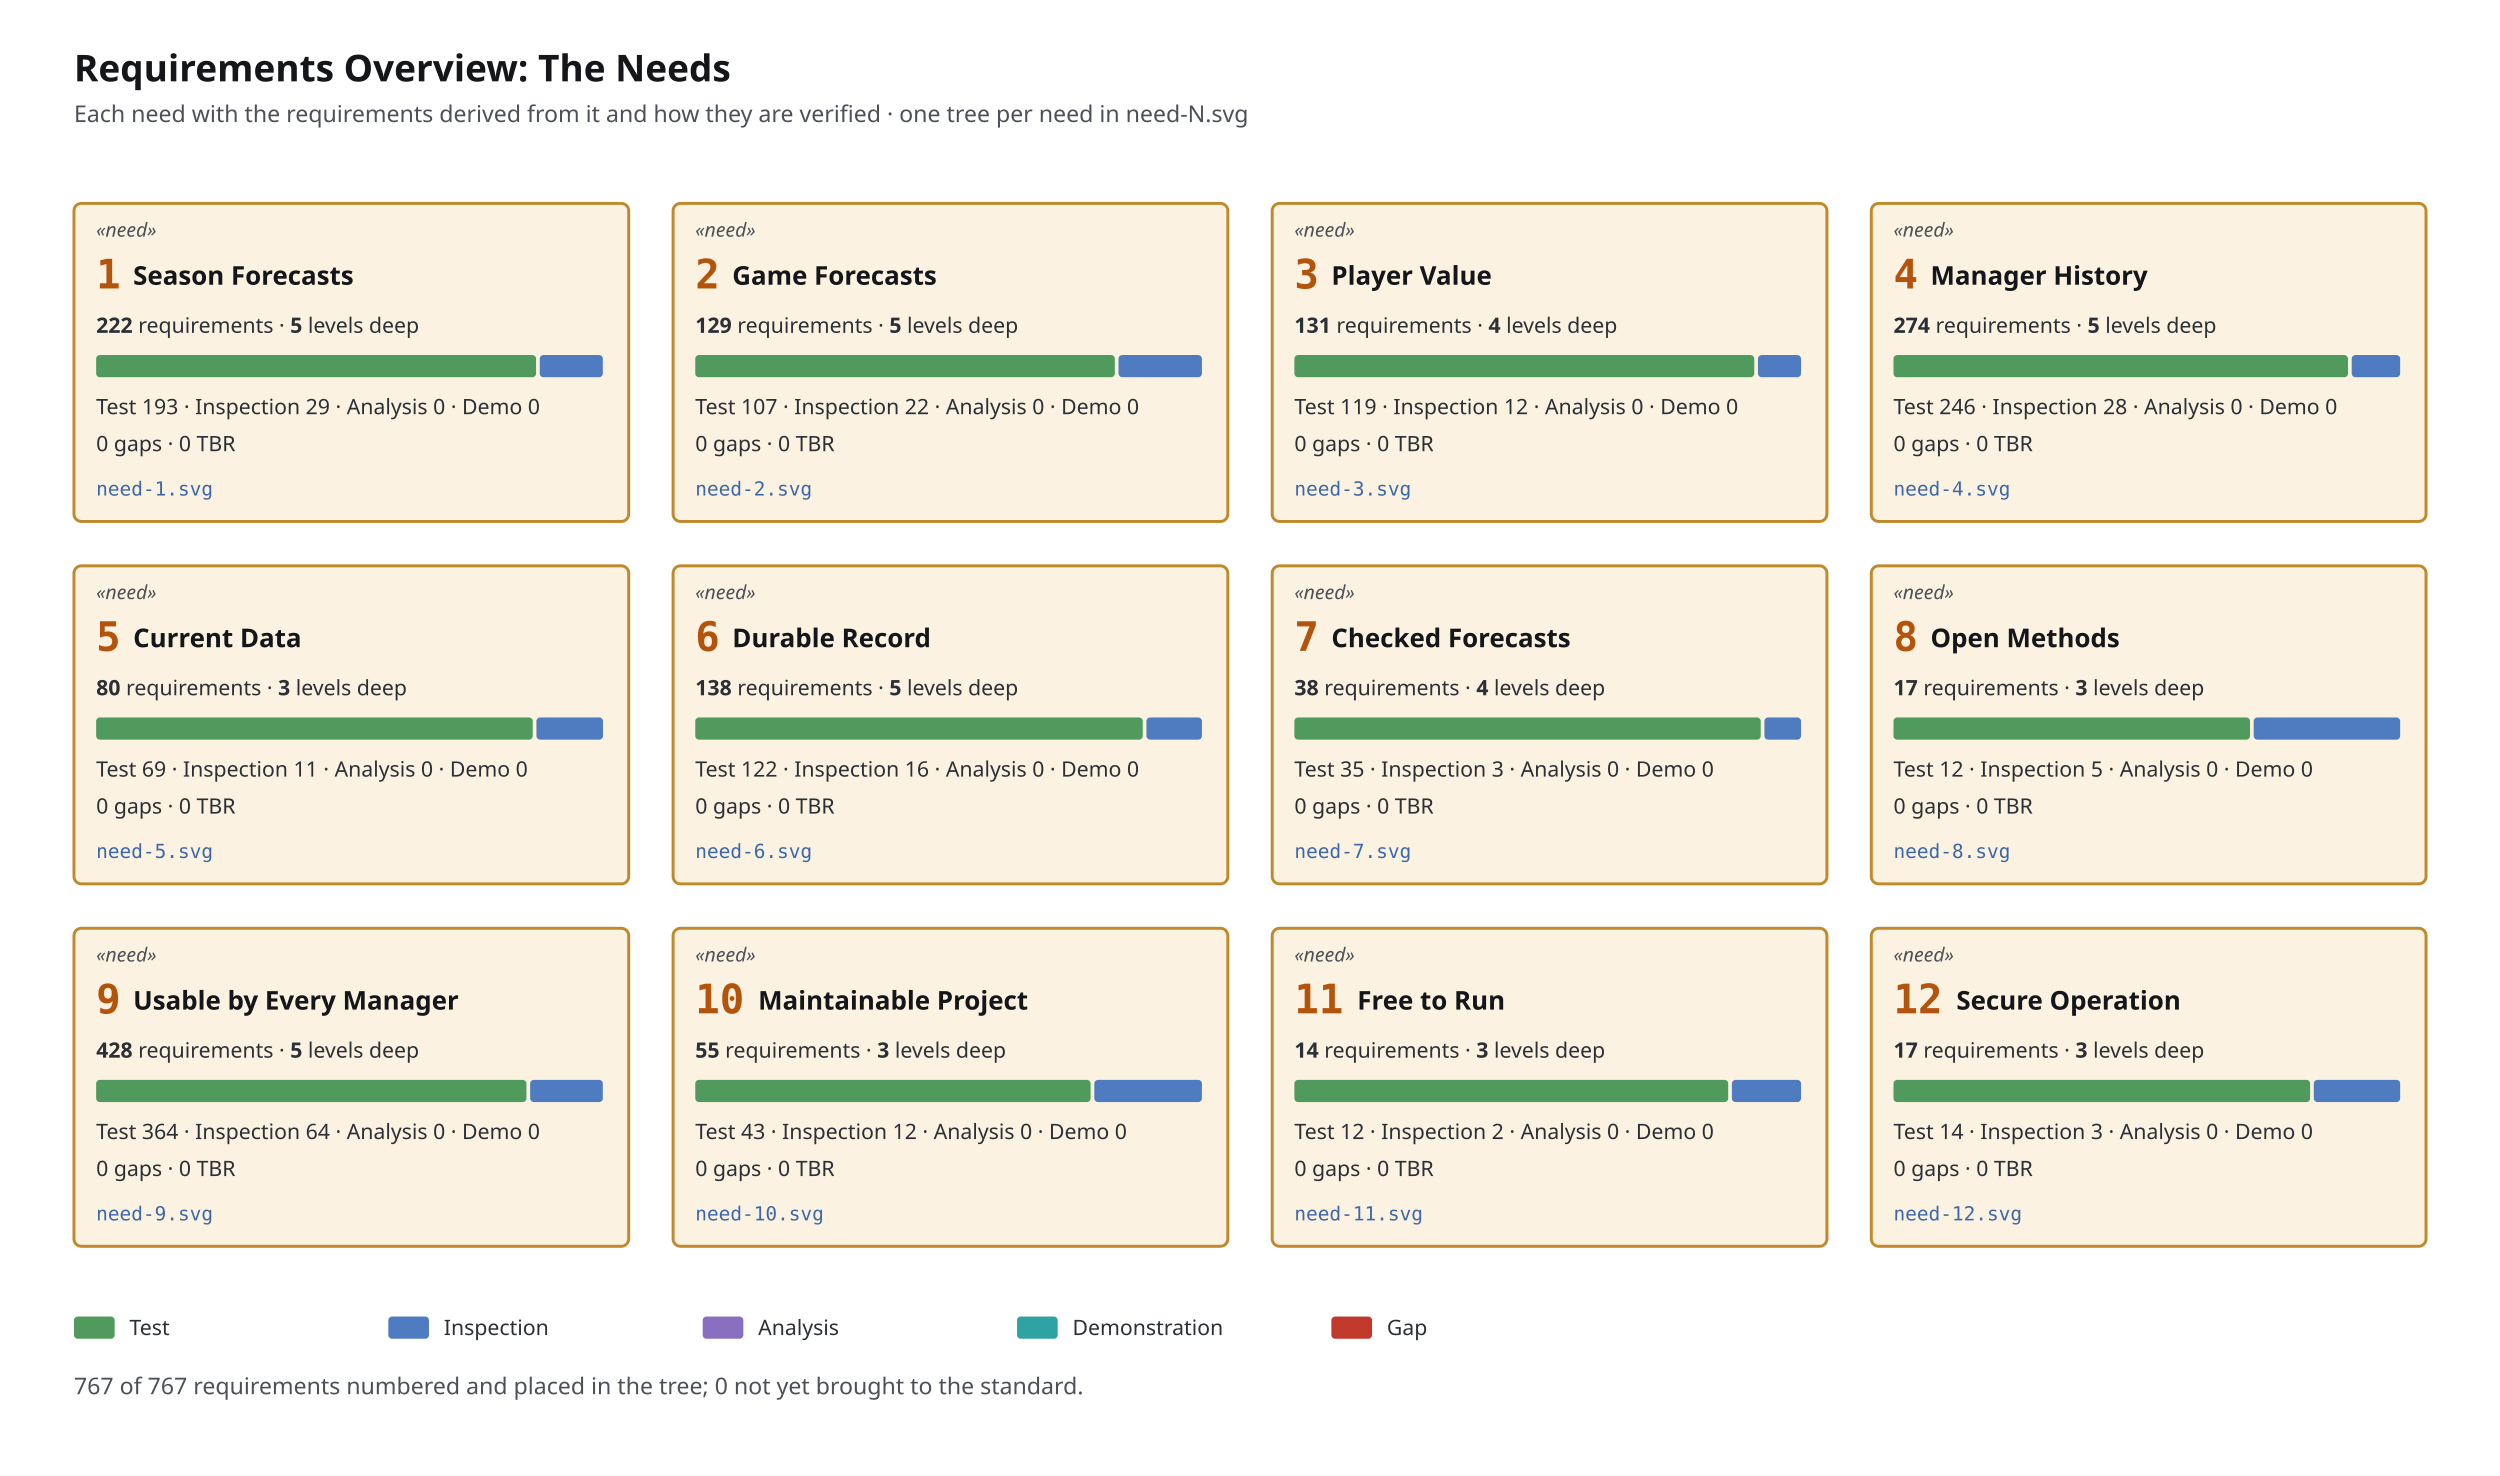
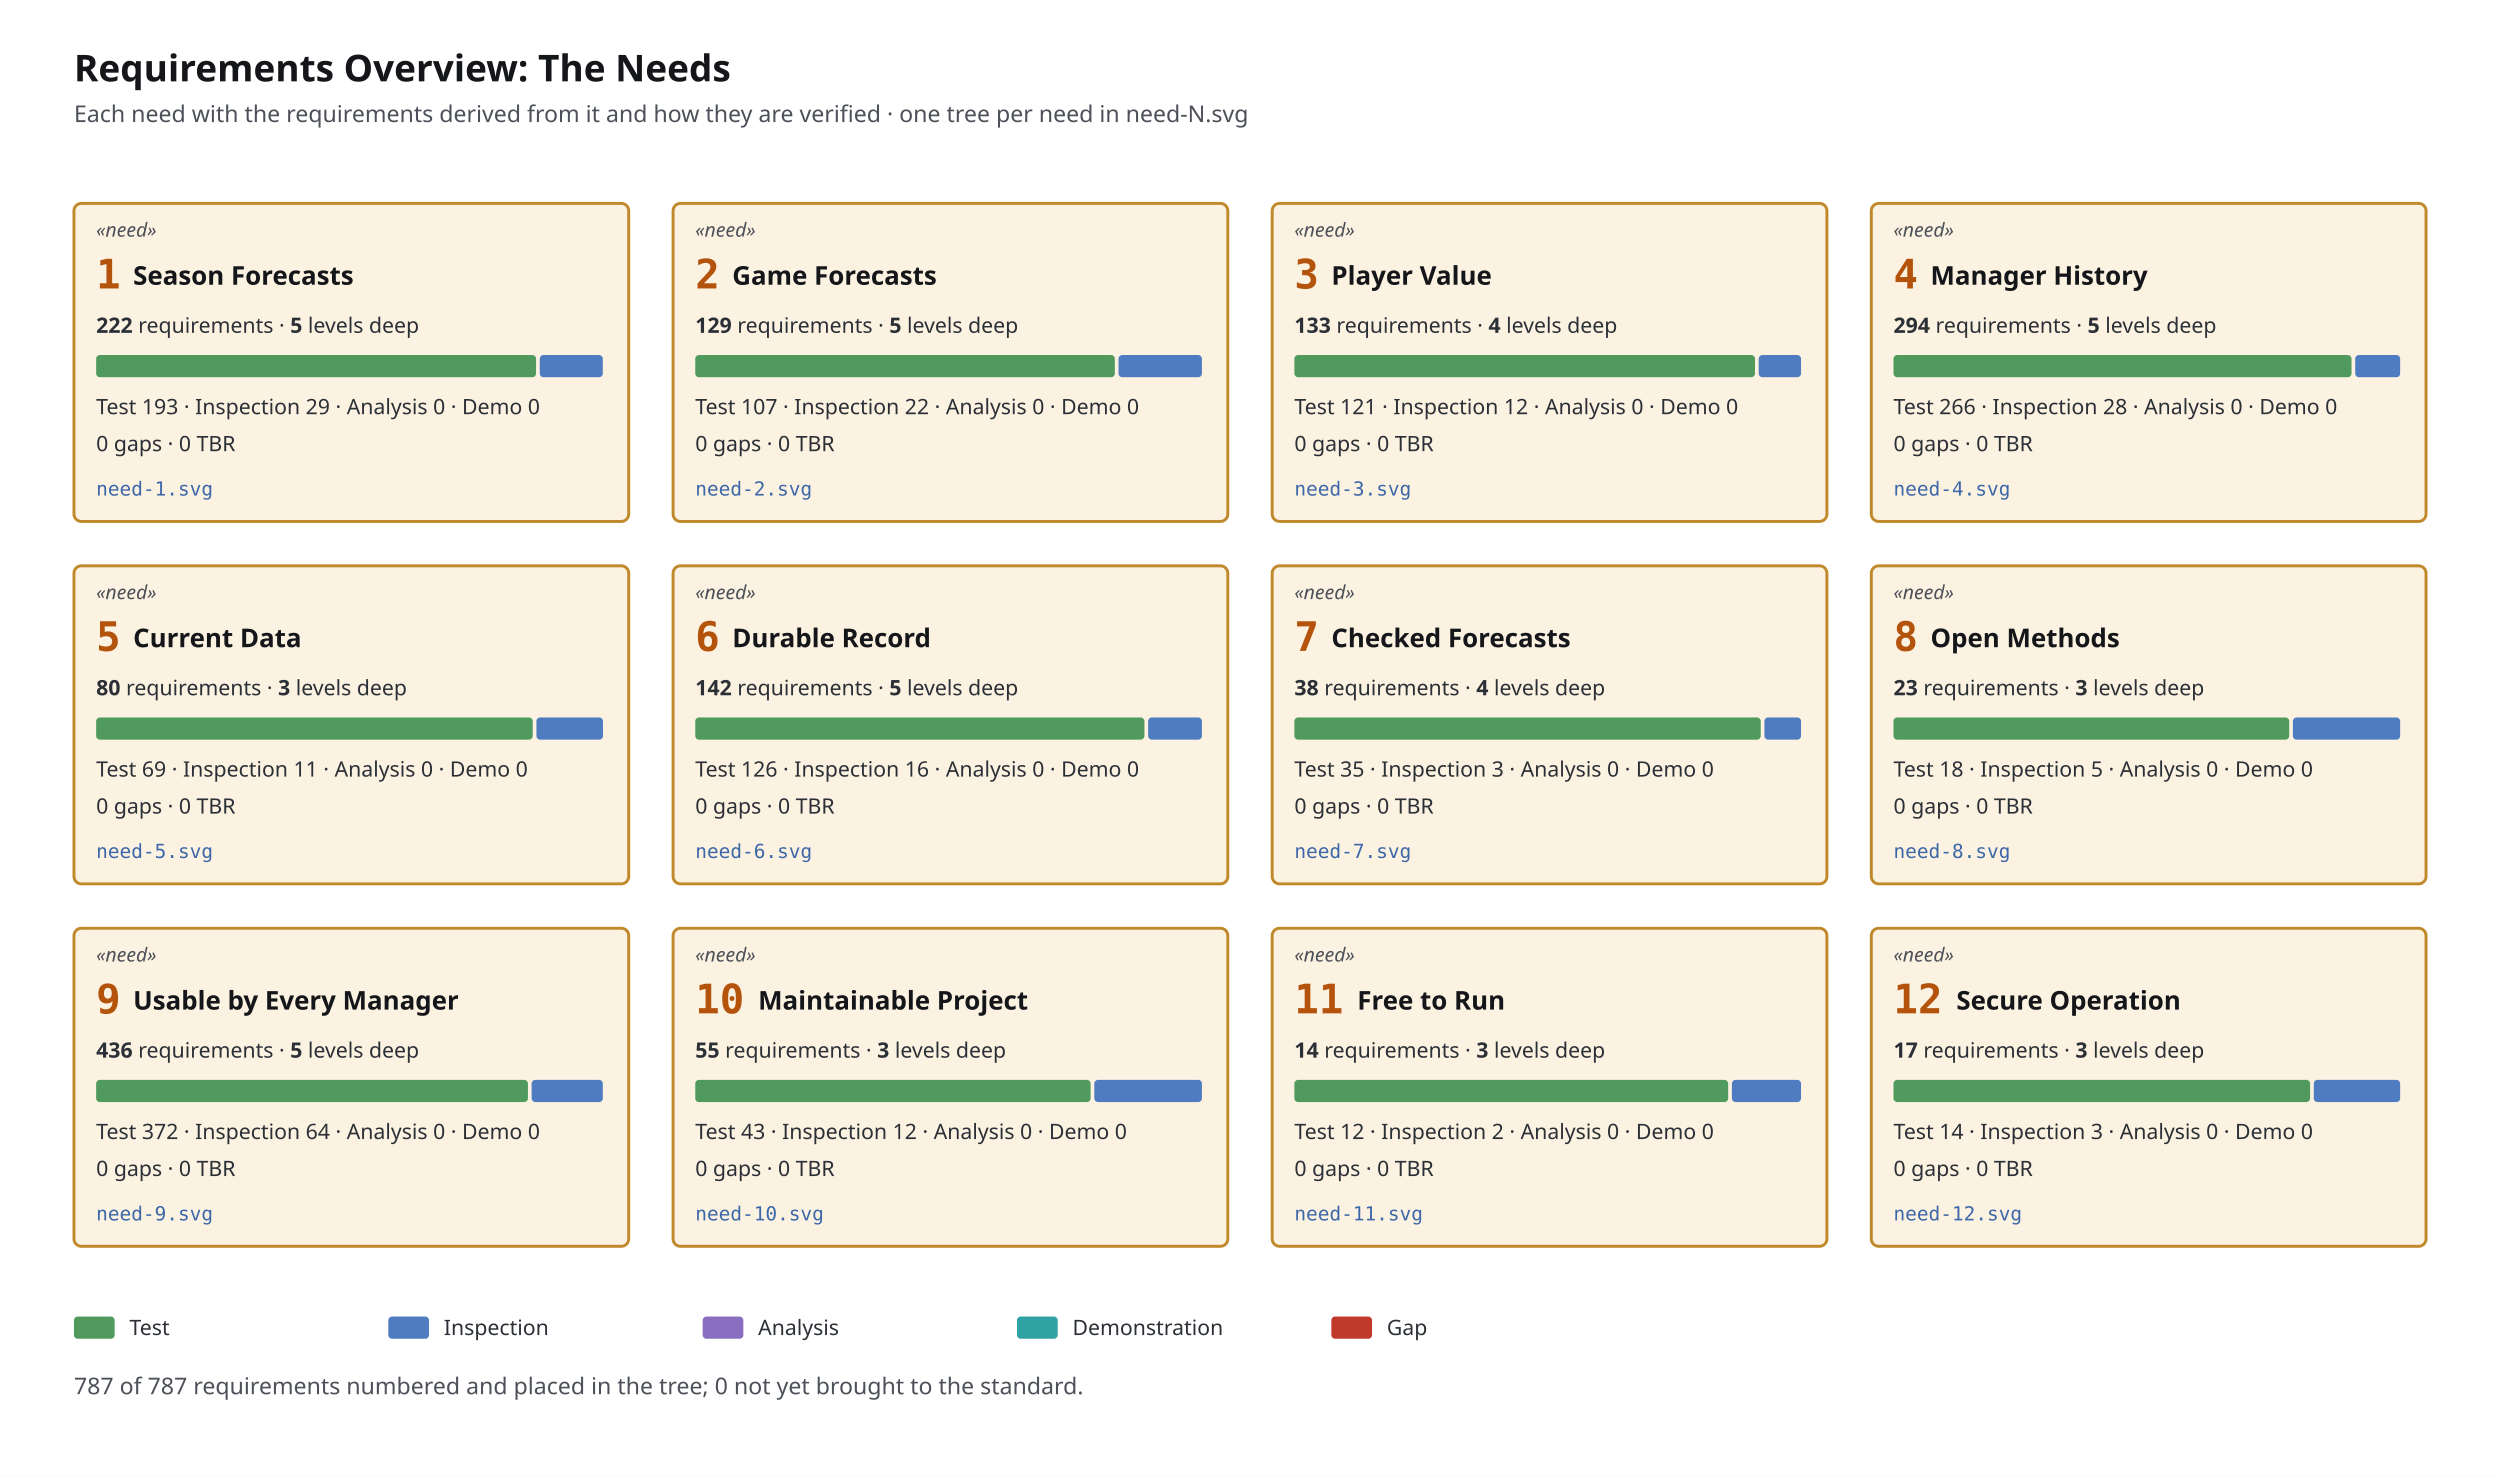
<svg xmlns="http://www.w3.org/2000/svg" viewBox="0 0 1352 798" width="1352" height="798">
  <style>
text { font-family: 'Segoe UI', system-ui, sans-serif; }
.bg { fill: #ffffff; }
.title { font-size: 20px; font-weight: 700; fill: #14161a; }
.sub { font-size: 12.5px; fill: #4c5058; }
.col { font-size: 11.5px; font-weight: 700; fill: #6b6f78; letter-spacing: 0.08em; }
.req { fill: #ffffff; stroke: #2b2f36; stroke-width: 1.4; }
.need { fill: #fbf2e1; stroke: #c08a2c; stroke-width: 1.6; }
.ext { fill: #f4f4f2; stroke: #9a9890; stroke-width: 1.2; stroke-dasharray: 4 3; }
.hdr { fill: #eef1f6; } .needhdr { fill: #f5e2bd; } .exthdr { fill: #e9e8e4; }
.ster { font-size: 10.5px; fill: #4c5058; font-style: italic; }
.rid { font-size: 12.5px; font-weight: 800; fill: #14161a; font-family: ui-monospace, Consolas, monospace; }
.rname { font-size: 12.5px; font-weight: 700; fill: #14161a; }
.rtext { font-size: 11px; fill: #2b2f36; }
.spec { font-size: 10.5px; fill: #3c67a8; font-family: ui-monospace, Consolas, monospace; }
.tc { fill: #e8f5ea; stroke: #4f9a5c; stroke-width: 1.3; }
.insp { fill: #e8f0fb; stroke: #4f7cc0; stroke-width: 1.3; }
.anal { fill: #f1ecfa; stroke: #8a6fc0; stroke-width: 1.3; }
.gap { fill: #fdecec; stroke: #c0392b; stroke-width: 1.3; stroke-dasharray: 5 3; }
.none { fill: #fdecec; stroke: #c0392b; stroke-width: 1.3; }
.tctext { font-size: 10.5px; fill: #14161a; font-family: ui-monospace, Consolas, monospace; }
.tbr { fill: #b4530b; } .tbrt { font-size: 10px; font-weight: 800; fill: #ffffff; }
.derive { fill: none; stroke: #2b2f36; stroke-width: 1.4; stroke-dasharray: 6 3; }
.trace { fill: none; stroke: #8a8880; stroke-width: 1.4; stroke-dasharray: 2 3; }
.verify { fill: none; stroke: #4f9a5c; stroke-width: 1.3; stroke-dasharray: 6 3; }
.vgap { fill: none; stroke: #c0392b; stroke-width: 1.3; stroke-dasharray: 6 3; }
.elab { font-size: 10px; fill: #4c5058; font-style: italic; }
.lg { font-size: 11.5px; fill: #2b2f36; }
.nnum { font-size: 22px; font-weight: 800; fill: #b4530b; font-family: ui-monospace, Consolas, monospace; }
.nname { font-size: 14px; font-weight: 700; fill: #14161a; }
.stat { font-size: 11.5px; fill: #2b2f36; } .statn { font-weight: 800; } .gapn { font-weight: 800; fill: #c0392b; }
.bt { fill: #4f9a5c; } .bi { fill: #4f7cc0; } .ba { fill: #8a6fc0; } .bd { fill: #2fa3a3; } .bgp { fill: #c0392b; } .bempty { fill: #e4e2dc; }
</style>
  <defs>
    <marker id="open" viewBox="0 0 12 12" refX="11" refY="6" markerWidth="11" markerHeight="11" orient="auto">
      <path d="M1,1 L11,6 L1,11" fill="none" stroke="#2b2f36" stroke-width="1.4" />
    </marker>
    <marker id="openg" viewBox="0 0 12 12" refX="11" refY="6" markerWidth="11" markerHeight="11" orient="auto">
      <path d="M1,1 L11,6 L1,11" fill="none" stroke="#8a8880" stroke-width="1.4" />
    </marker>
    <marker id="openv" viewBox="0 0 12 12" refX="11" refY="6" markerWidth="11" markerHeight="11" orient="auto">
      <path d="M1,1 L11,6 L1,11" fill="none" stroke="#4f9a5c" stroke-width="1.4" />
    </marker>
    <marker id="openr" viewBox="0 0 12 12" refX="11" refY="6" markerWidth="11" markerHeight="11" orient="auto">
      <path d="M1,1 L11,6 L1,11" fill="none" stroke="#c0392b" stroke-width="1.4" />
    </marker>
  </defs>
  <rect class="bg" width="1352" height="798" />
  <text class="title" x="40" y="44">Requirements Overview: The Needs</text>
  <text class="sub" x="40" y="66">Each need with the requirements derived from it and how they are verified · one tree per need in need-N.svg</text>
  <rect class="need" x="40" y="110" width="300" height="172" rx="4" />
  <text class="ster" x="52" y="128">«need»</text>
  <text class="nnum" x="52" y="156">1</text>
  <text class="nname" x="72" y="154">Season Forecasts</text>
  <text class="stat" x="52" y="180">
    <tspan class="statn">222</tspan> requirements · <tspan class="statn">5</tspan> levels deep</text>
  <rect class="bt" x="52.0" y="192" width="237.9" height="12" rx="2" />
  <rect class="bi" x="291.9" y="192" width="34.1" height="12" rx="2" />
  <text class="stat" x="52" y="224">Test 193 · Inspection 29 · Analysis 0 · Demo 0</text>
  <text class="stat" x="52" y="244">0 gaps · 0 TBR</text>
  <text class="spec" x="52" y="268">need-1.svg</text>
  <rect class="need" x="364" y="110" width="300" height="172" rx="4" />
  <text class="ster" x="376" y="128">«need»</text>
  <text class="nnum" x="376" y="156">2</text>
  <text class="nname" x="396" y="154">Game Forecasts</text>
  <text class="stat" x="376" y="180">
    <tspan class="statn">129</tspan> requirements · <tspan class="statn">5</tspan> levels deep</text>
  <rect class="bt" x="376.0" y="192" width="226.9" height="12" rx="2" />
  <rect class="bi" x="604.9" y="192" width="45.1" height="12" rx="2" />
  <text class="stat" x="376" y="224">Test 107 · Inspection 22 · Analysis 0 · Demo 0</text>
  <text class="stat" x="376" y="244">0 gaps · 0 TBR</text>
  <text class="spec" x="376" y="268">need-2.svg</text>
  <rect class="need" x="688" y="110" width="300" height="172" rx="4" />
  <text class="ster" x="700" y="128">«need»</text>
  <text class="nnum" x="700" y="156">3</text>
  <text class="nname" x="720" y="154">Player Value</text>
  <text class="stat" x="700" y="180">
-     <tspan class="statn">131</tspan> requirements · <tspan class="statn">4</tspan> levels deep</text>
-   <rect class="bt" x="700.0" y="192" width="248.7" height="12" rx="2" />
-   <rect class="bi" x="950.7" y="192" width="23.3" height="12" rx="2" />
-   <text class="stat" x="700" y="224">Test 119 · Inspection 12 · Analysis 0 · Demo 0</text>
+     <tspan class="statn">133</tspan> requirements · <tspan class="statn">4</tspan> levels deep</text>
+   <rect class="bt" x="700.0" y="192" width="249.1" height="12" rx="2" />
+   <rect class="bi" x="951.1" y="192" width="22.9" height="12" rx="2" />
+   <text class="stat" x="700" y="224">Test 121 · Inspection 12 · Analysis 0 · Demo 0</text>
  <text class="stat" x="700" y="244">0 gaps · 0 TBR</text>
  <text class="spec" x="700" y="268">need-3.svg</text>
  <rect class="need" x="1012" y="110" width="300" height="172" rx="4" />
  <text class="ster" x="1024" y="128">«need»</text>
  <text class="nnum" x="1024" y="156">4</text>
  <text class="nname" x="1044" y="154">Manager History</text>
  <text class="stat" x="1024" y="180">
-     <tspan class="statn">274</tspan> requirements · <tspan class="statn">5</tspan> levels deep</text>
-   <rect class="bt" x="1024.0" y="192" width="245.8" height="12" rx="2" />
-   <rect class="bi" x="1271.8" y="192" width="26.2" height="12" rx="2" />
-   <text class="stat" x="1024" y="224">Test 246 · Inspection 28 · Analysis 0 · Demo 0</text>
+     <tspan class="statn">294</tspan> requirements · <tspan class="statn">5</tspan> levels deep</text>
+   <rect class="bt" x="1024.0" y="192" width="247.7" height="12" rx="2" />
+   <rect class="bi" x="1273.7" y="192" width="24.3" height="12" rx="2" />
+   <text class="stat" x="1024" y="224">Test 266 · Inspection 28 · Analysis 0 · Demo 0</text>
  <text class="stat" x="1024" y="244">0 gaps · 0 TBR</text>
  <text class="spec" x="1024" y="268">need-4.svg</text>
  <rect class="need" x="40" y="306" width="300" height="172" rx="4" />
  <text class="ster" x="52" y="324">«need»</text>
  <text class="nnum" x="52" y="352">5</text>
  <text class="nname" x="72" y="350">Current Data</text>
  <text class="stat" x="52" y="376">
    <tspan class="statn">80</tspan> requirements · <tspan class="statn">3</tspan> levels deep</text>
  <rect class="bt" x="52.0" y="388" width="236.1" height="12" rx="2" />
  <rect class="bi" x="290.1" y="388" width="36.0" height="12" rx="2" />
  <text class="stat" x="52" y="420">Test 69 · Inspection 11 · Analysis 0 · Demo 0</text>
  <text class="stat" x="52" y="440">0 gaps · 0 TBR</text>
  <text class="spec" x="52" y="464">need-5.svg</text>
  <rect class="need" x="364" y="306" width="300" height="172" rx="4" />
  <text class="ster" x="376" y="324">«need»</text>
  <text class="nnum" x="376" y="352">6</text>
  <text class="nname" x="396" y="350">Durable Record</text>
  <text class="stat" x="376" y="376">
-     <tspan class="statn">138</tspan> requirements · <tspan class="statn">5</tspan> levels deep</text>
-   <rect class="bt" x="376.0" y="388" width="242.0" height="12" rx="2" />
-   <rect class="bi" x="620.0" y="388" width="30.0" height="12" rx="2" />
-   <text class="stat" x="376" y="420">Test 122 · Inspection 16 · Analysis 0 · Demo 0</text>
+     <tspan class="statn">142</tspan> requirements · <tspan class="statn">5</tspan> levels deep</text>
+   <rect class="bt" x="376.0" y="388" width="242.9" height="12" rx="2" />
+   <rect class="bi" x="620.9" y="388" width="29.1" height="12" rx="2" />
+   <text class="stat" x="376" y="420">Test 126 · Inspection 16 · Analysis 0 · Demo 0</text>
  <text class="stat" x="376" y="440">0 gaps · 0 TBR</text>
  <text class="spec" x="376" y="464">need-6.svg</text>
  <rect class="need" x="688" y="306" width="300" height="172" rx="4" />
  <text class="ster" x="700" y="324">«need»</text>
  <text class="nnum" x="700" y="352">7</text>
  <text class="nname" x="720" y="350">Checked Forecasts</text>
  <text class="stat" x="700" y="376">
    <tspan class="statn">38</tspan> requirements · <tspan class="statn">4</tspan> levels deep</text>
  <rect class="bt" x="700.0" y="388" width="252.2" height="12" rx="2" />
  <rect class="bi" x="954.2" y="388" width="19.8" height="12" rx="2" />
  <text class="stat" x="700" y="420">Test 35 · Inspection 3 · Analysis 0 · Demo 0</text>
  <text class="stat" x="700" y="440">0 gaps · 0 TBR</text>
  <text class="spec" x="700" y="464">need-7.svg</text>
  <rect class="need" x="1012" y="306" width="300" height="172" rx="4" />
  <text class="ster" x="1024" y="324">«need»</text>
  <text class="nnum" x="1024" y="352">8</text>
  <text class="nname" x="1044" y="350">Open Methods</text>
  <text class="stat" x="1024" y="376">
-     <tspan class="statn">17</tspan> requirements · <tspan class="statn">3</tspan> levels deep</text>
-   <rect class="bt" x="1024.0" y="388" width="192.8" height="12" rx="2" />
-   <rect class="bi" x="1218.8" y="388" width="79.2" height="12" rx="2" />
-   <text class="stat" x="1024" y="420">Test 12 · Inspection 5 · Analysis 0 · Demo 0</text>
+     <tspan class="statn">23</tspan> requirements · <tspan class="statn">3</tspan> levels deep</text>
+   <rect class="bt" x="1024.0" y="388" width="214.0" height="12" rx="2" />
+   <rect class="bi" x="1240.0" y="388" width="58.0" height="12" rx="2" />
+   <text class="stat" x="1024" y="420">Test 18 · Inspection 5 · Analysis 0 · Demo 0</text>
  <text class="stat" x="1024" y="440">0 gaps · 0 TBR</text>
  <text class="spec" x="1024" y="464">need-8.svg</text>
  <rect class="need" x="40" y="502" width="300" height="172" rx="4" />
  <text class="ster" x="52" y="520">«need»</text>
  <text class="nnum" x="52" y="548">9</text>
  <text class="nname" x="72" y="546">Usable by Every Manager</text>
  <text class="stat" x="52" y="572">
-     <tspan class="statn">428</tspan> requirements · <tspan class="statn">5</tspan> levels deep</text>
-   <rect class="bt" x="52.0" y="584" width="232.7" height="12" rx="2" />
-   <rect class="bi" x="286.7" y="584" width="39.3" height="12" rx="2" />
-   <text class="stat" x="52" y="616">Test 364 · Inspection 64 · Analysis 0 · Demo 0</text>
+     <tspan class="statn">436</tspan> requirements · <tspan class="statn">5</tspan> levels deep</text>
+   <rect class="bt" x="52.0" y="584" width="233.5" height="12" rx="2" />
+   <rect class="bi" x="287.5" y="584" width="38.5" height="12" rx="2" />
+   <text class="stat" x="52" y="616">Test 372 · Inspection 64 · Analysis 0 · Demo 0</text>
  <text class="stat" x="52" y="636">0 gaps · 0 TBR</text>
  <text class="spec" x="52" y="660">need-9.svg</text>
  <rect class="need" x="364" y="502" width="300" height="172" rx="4" />
  <text class="ster" x="376" y="520">«need»</text>
  <text class="nnum" x="376" y="548">10</text>
  <text class="nname" x="410" y="546">Maintainable Project</text>
  <text class="stat" x="376" y="572">
    <tspan class="statn">55</tspan> requirements · <tspan class="statn">3</tspan> levels deep</text>
  <rect class="bt" x="376.0" y="584" width="213.8" height="12" rx="2" />
  <rect class="bi" x="591.8" y="584" width="58.2" height="12" rx="2" />
  <text class="stat" x="376" y="616">Test 43 · Inspection 12 · Analysis 0 · Demo 0</text>
  <text class="stat" x="376" y="636">0 gaps · 0 TBR</text>
  <text class="spec" x="376" y="660">need-10.svg</text>
  <rect class="need" x="688" y="502" width="300" height="172" rx="4" />
  <text class="ster" x="700" y="520">«need»</text>
  <text class="nnum" x="700" y="548">11</text>
  <text class="nname" x="734" y="546">Free to Run</text>
  <text class="stat" x="700" y="572">
    <tspan class="statn">14</tspan> requirements · <tspan class="statn">3</tspan> levels deep</text>
  <rect class="bt" x="700.0" y="584" width="234.6" height="12" rx="2" />
  <rect class="bi" x="936.6" y="584" width="37.4" height="12" rx="2" />
  <text class="stat" x="700" y="616">Test 12 · Inspection 2 · Analysis 0 · Demo 0</text>
  <text class="stat" x="700" y="636">0 gaps · 0 TBR</text>
  <text class="spec" x="700" y="660">need-11.svg</text>
  <rect class="need" x="1012" y="502" width="300" height="172" rx="4" />
  <text class="ster" x="1024" y="520">«need»</text>
  <text class="nnum" x="1024" y="548">12</text>
  <text class="nname" x="1058" y="546">Secure Operation</text>
  <text class="stat" x="1024" y="572">
    <tspan class="statn">17</tspan> requirements · <tspan class="statn">3</tspan> levels deep</text>
  <rect class="bt" x="1024.0" y="584" width="225.3" height="12" rx="2" />
  <rect class="bi" x="1251.3" y="584" width="46.7" height="12" rx="2" />
  <text class="stat" x="1024" y="616">Test 14 · Inspection 3 · Analysis 0 · Demo 0</text>
  <text class="stat" x="1024" y="636">0 gaps · 0 TBR</text>
  <text class="spec" x="1024" y="660">need-12.svg</text>
  <rect class="bt" x="40" y="712" width="22" height="12" rx="2" />
  <text class="lg" x="70" y="722">Test</text>
  <rect class="bi" x="210" y="712" width="22" height="12" rx="2" />
  <text class="lg" x="240" y="722">Inspection</text>
  <rect class="ba" x="380" y="712" width="22" height="12" rx="2" />
  <text class="lg" x="410" y="722">Analysis</text>
  <rect class="bd" x="550" y="712" width="22" height="12" rx="2" />
  <text class="lg" x="580" y="722">Demonstration</text>
  <rect class="bgp" x="720" y="712" width="22" height="12" rx="2" />
  <text class="lg" x="750" y="722">Gap</text>
-   <text class="sub" x="40" y="754">767 of 767 requirements numbered and placed in the tree; 0 not yet brought to the standard.</text>
+   <text class="sub" x="40" y="754">787 of 787 requirements numbered and placed in the tree; 0 not yet brought to the standard.</text>
</svg>
